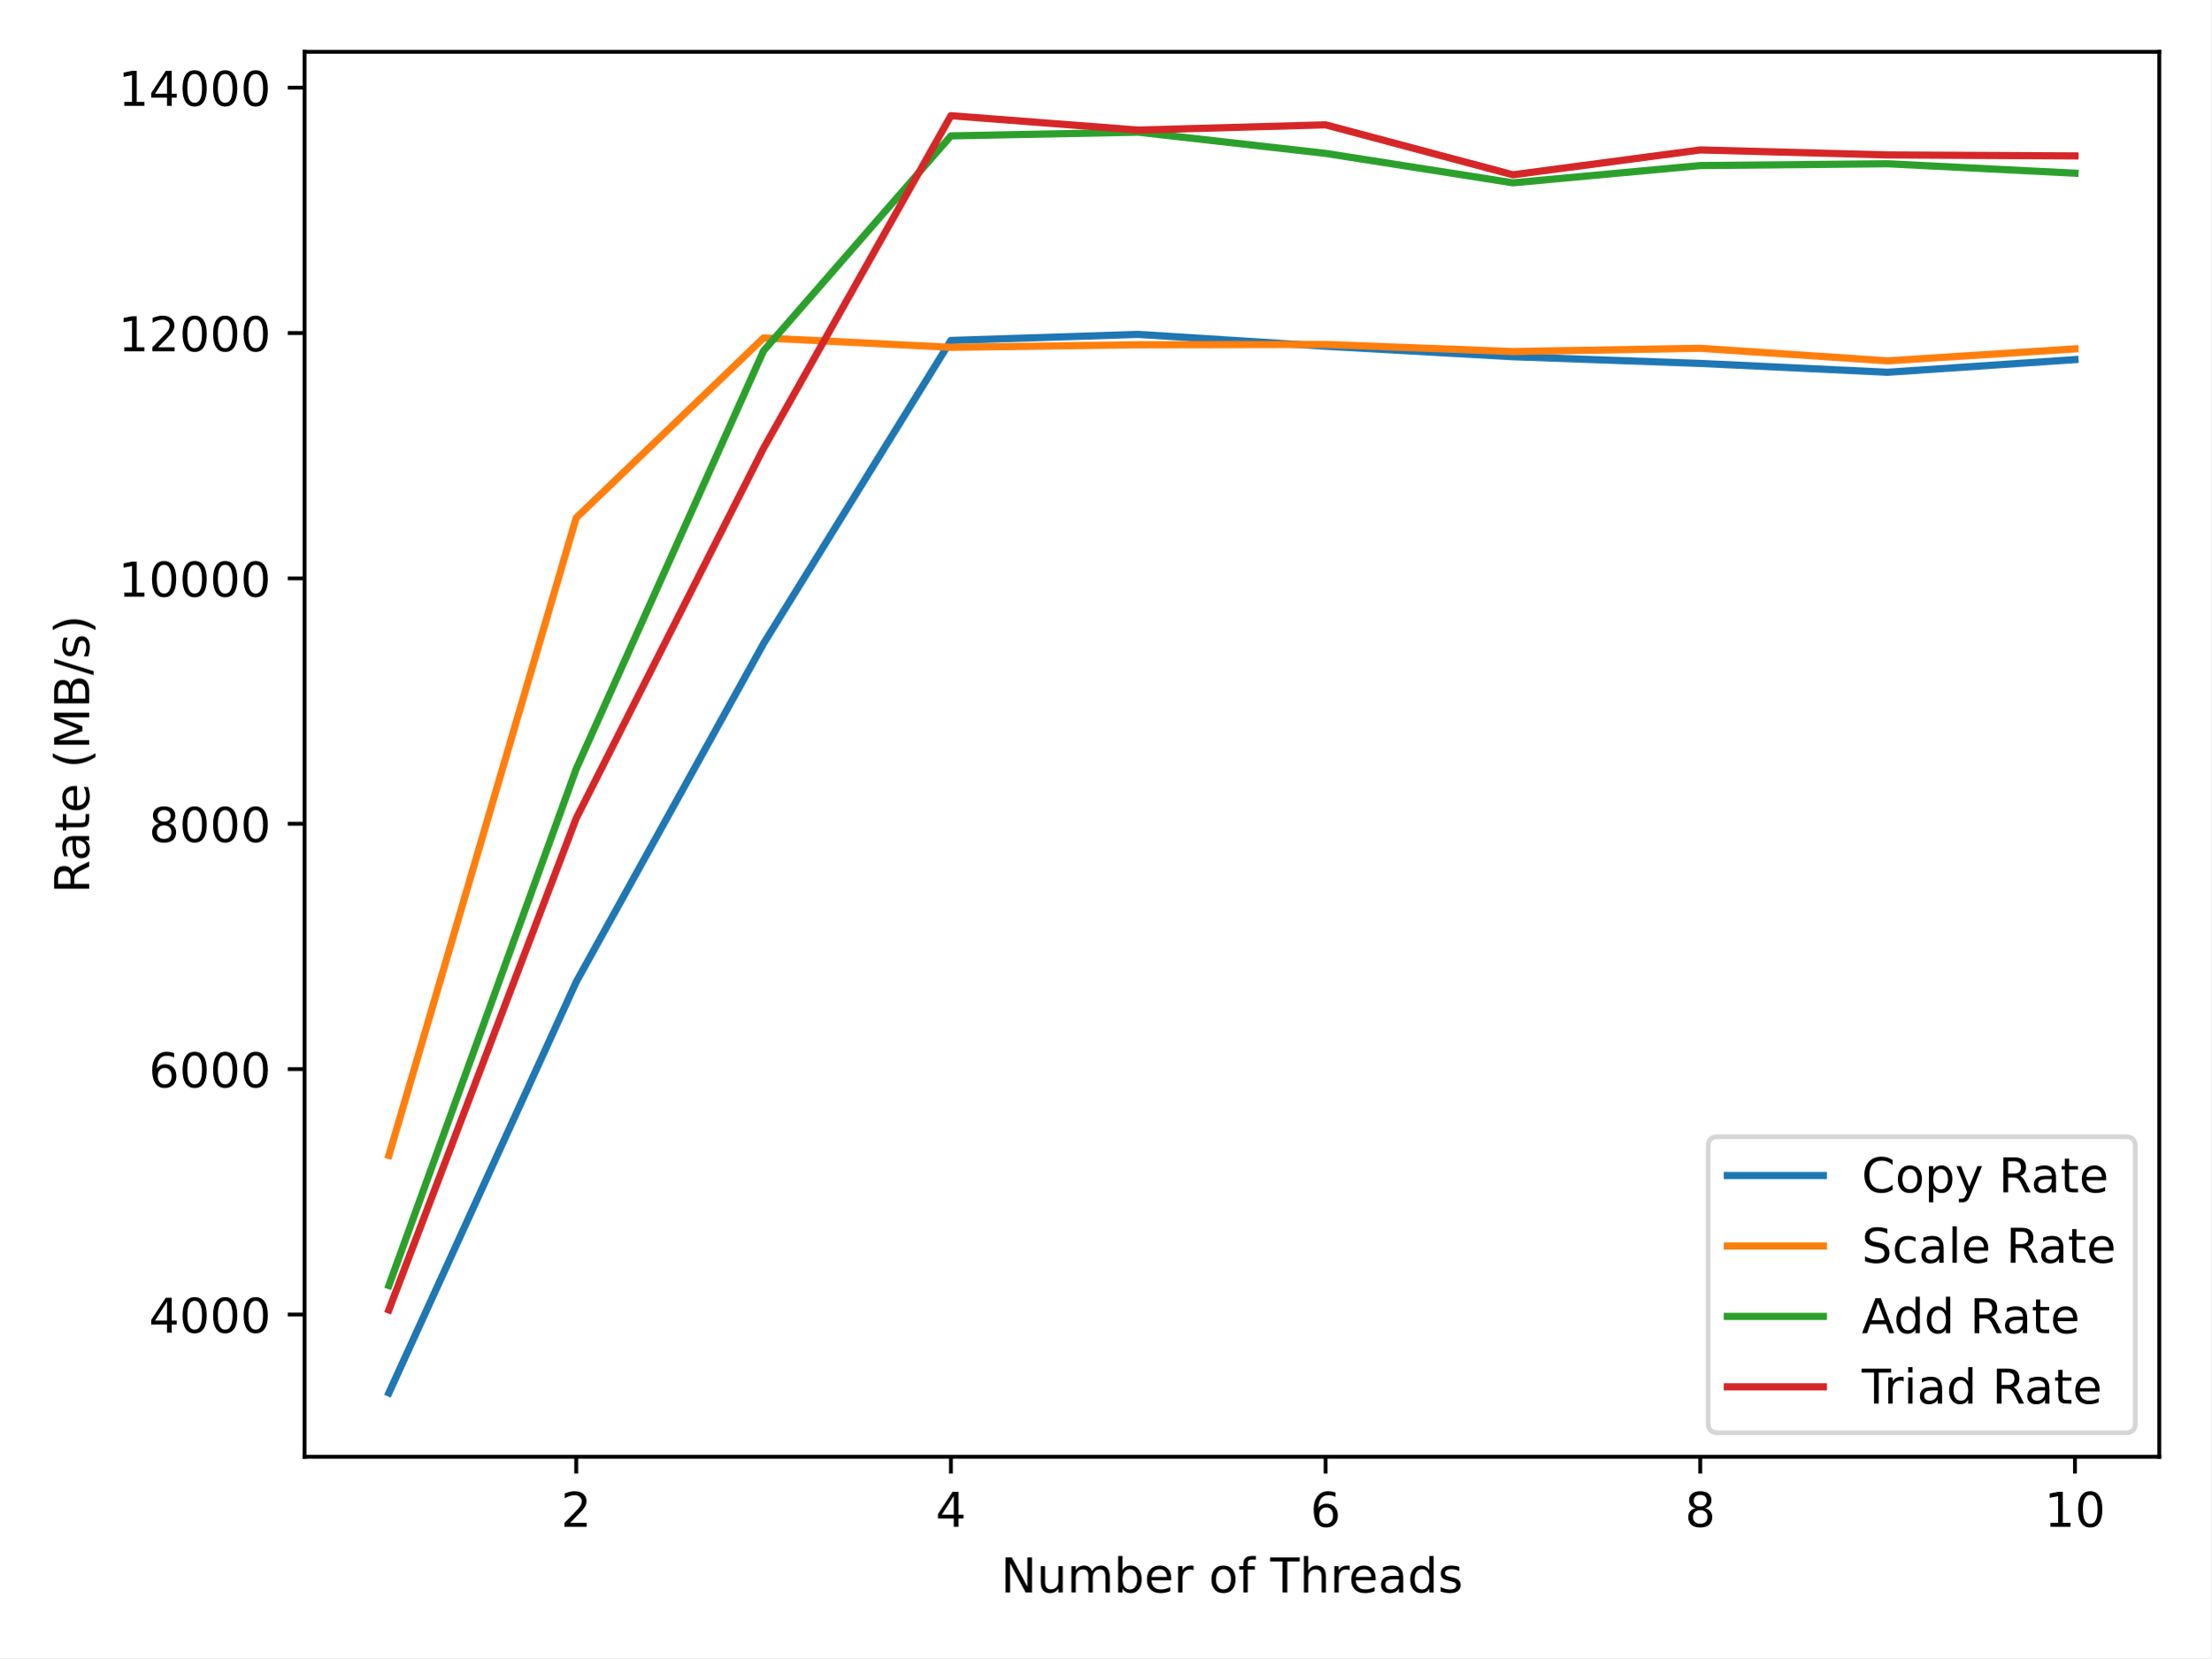
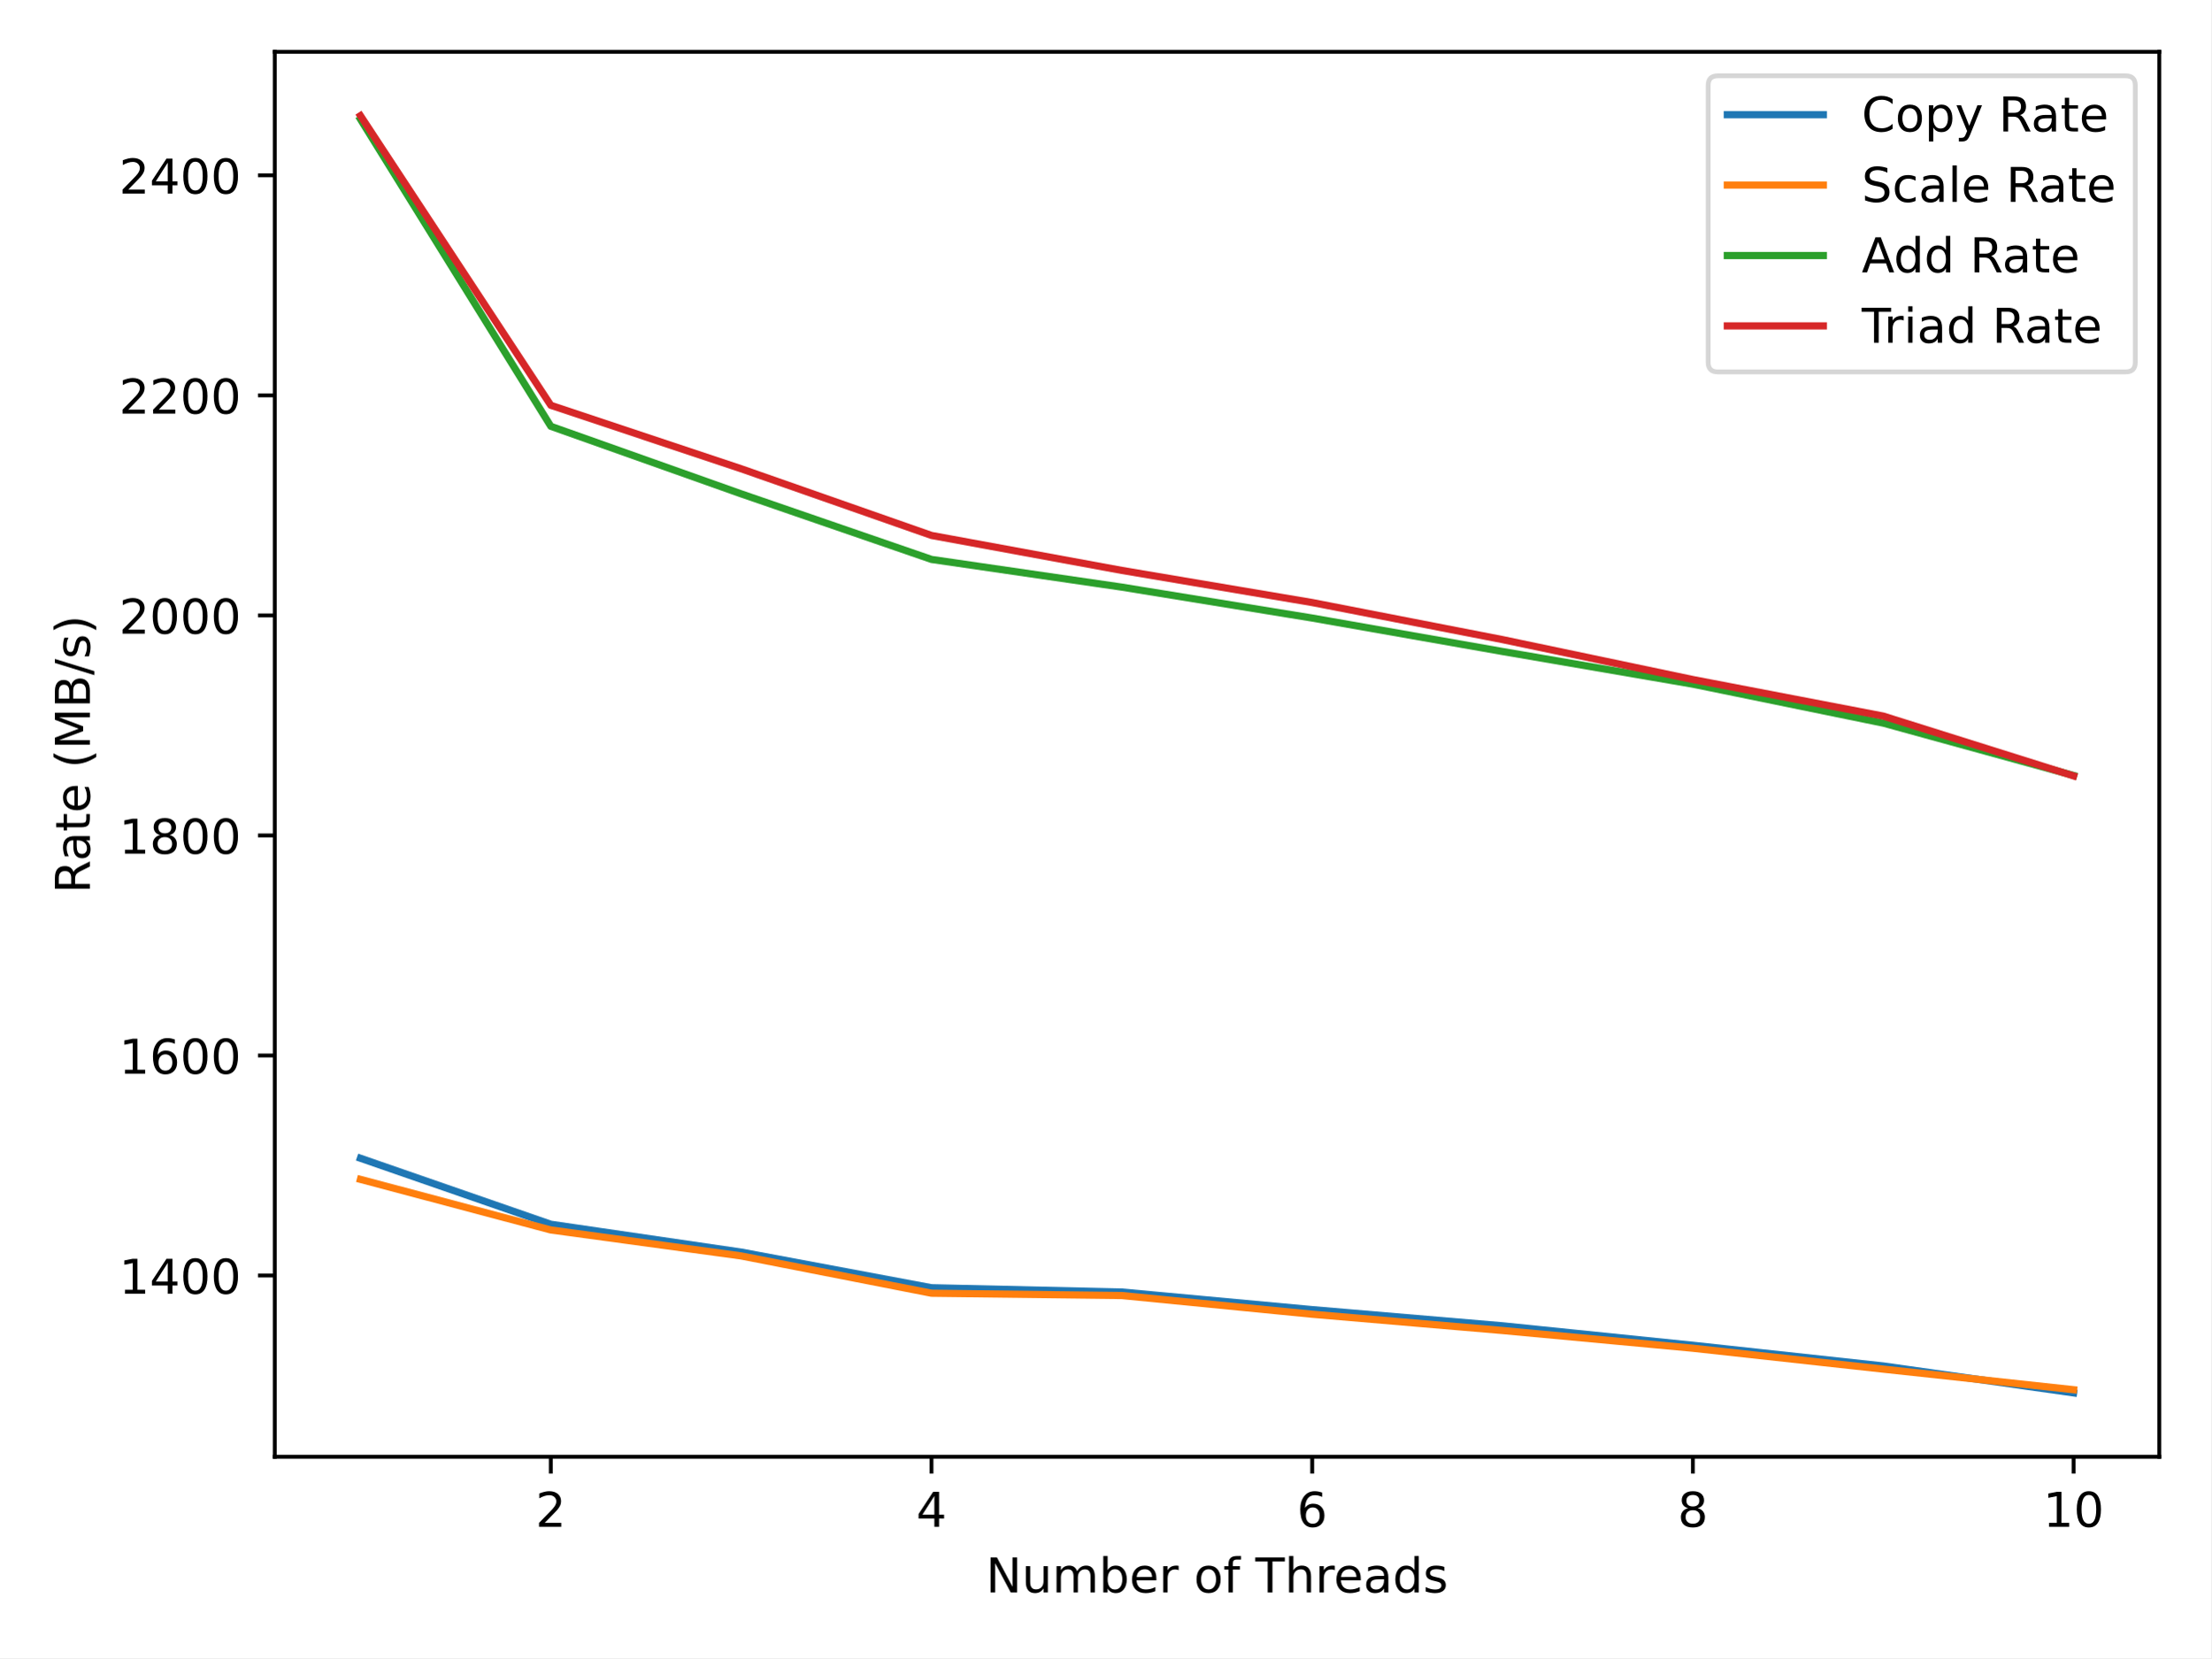
<svg xmlns="http://www.w3.org/2000/svg" xmlns:xlink="http://www.w3.org/1999/xlink" height="345.6pt" version="1.1" viewBox="0 0 460.8 345.6" width="460.8pt">
  <defs>
    <style type="text/css">*{stroke-linecap:butt;stroke-linejoin:round;}</style>
  </defs>
  <g id="figure_1">
    <g id="patch_1">
      <path d="M 0 345.6  L 460.8 345.6  L 460.8 0  L 0 0  z " style="fill:#ffffff;" />
    </g>
    <g id="axes_1">
      <g id="patch_2">
-         <path d="M 63.47 303.64  L 450 303.64  L 450 10.8  L 63.47 10.8  z " style="fill:#ffffff;" />
+         <path d="M 57.26 303.64  L 450 303.64  L 450 10.8  L 57.26 10.8  z " style="fill:#ffffff;" />
      </g>
      <g id="matplotlib.axis_1">
        <g id="xtick_1">
          <g id="line2d_1">
            <defs>
-               <path d="M 0 0  L 0 3.5  " id="m22cbedebb5" style="stroke:#000000;stroke-width:0.8;" />
-             </defs>
-             <g>
-               <use style="stroke:#000000;stroke-width:0.8;" x="120.083" xlink:href="#m22cbedebb5" y="303.64" />
+               <path d="M 0 0  L 0 3.5  " id="meecdb71967" style="stroke:#000000;stroke-width:0.8;" />
+             </defs>
+             <g>
+               <use style="stroke:#000000;stroke-width:0.8;" x="114.783" xlink:href="#meecdb71967" y="303.64" />
            </g>
          </g>
          <g id="text_1">
-             <g transform="translate(116.9017 318.2384)scale(0.1 -0.1)">
+             <g transform="translate(111.6013 318.2384)scale(0.1 -0.1)">
              <defs>
                <path d="M 19.188 8.297  L 53.609 8.297  L 53.609 0  L 7.328 0  L 7.328 8.297  Q 12.938 14.109 22.625 23.891  Q 32.328 33.688 34.812 36.531  Q 39.547 41.844 41.422 45.531  Q 43.312 49.219 43.312 52.781  Q 43.312 58.594 39.234 62.25  Q 35.156 65.922 28.609 65.922  Q 23.969 65.922 18.812 64.312  Q 13.672 62.703 7.812 59.422  L 7.812 69.391  Q 13.766 71.781 18.938 73  Q 24.125 74.219 28.422 74.219  Q 39.75 74.219 46.484 68.547  Q 53.219 62.891 53.219 53.422  Q 53.219 48.922 51.531 44.891  Q 49.859 40.875 45.406 35.406  Q 44.188 33.984 37.641 27.219  Q 31.109 20.453 19.188 8.297  z " id="DejaVuSans-50" />
              </defs>
              <use xlink:href="#DejaVuSans-50" />
            </g>
          </g>
        </g>
        <g id="xtick_2">
          <g id="line2d_2">
            <g>
-               <use style="stroke:#000000;stroke-width:0.8;" x="198.17" xlink:href="#m22cbedebb5" y="303.64" />
+               <use style="stroke:#000000;stroke-width:0.8;" x="194.124" xlink:href="#meecdb71967" y="303.64" />
            </g>
          </g>
          <g id="text_2">
-             <g transform="translate(194.9886 318.2384)scale(0.1 -0.1)">
+             <g transform="translate(190.9427 318.2384)scale(0.1 -0.1)">
              <defs>
                <path d="M 37.797 64.312  L 12.891 25.391  L 37.797 25.391  z M 35.203 72.906  L 47.609 72.906  L 47.609 25.391  L 58.016 25.391  L 58.016 17.188  L 47.609 17.188  L 47.609 0  L 37.797 0  L 37.797 17.188  L 4.891 17.188  L 4.891 26.703  z " id="DejaVuSans-52" />
              </defs>
              <use xlink:href="#DejaVuSans-52" />
            </g>
          </g>
        </g>
        <g id="xtick_3">
          <g id="line2d_3">
            <g>
-               <use style="stroke:#000000;stroke-width:0.8;" x="276.257" xlink:href="#m22cbedebb5" y="303.64" />
+               <use style="stroke:#000000;stroke-width:0.8;" x="273.465" xlink:href="#meecdb71967" y="303.64" />
            </g>
          </g>
          <g id="text_3">
-             <g transform="translate(273.0755 318.2384)scale(0.1 -0.1)">
+             <g transform="translate(270.2841 318.2384)scale(0.1 -0.1)">
              <defs>
                <path d="M 33.016 40.375  Q 26.375 40.375 22.484 35.828  Q 18.609 31.297 18.609 23.391  Q 18.609 15.531 22.484 10.953  Q 26.375 6.391 33.016 6.391  Q 39.656 6.391 43.531 10.953  Q 47.406 15.531 47.406 23.391  Q 47.406 31.297 43.531 35.828  Q 39.656 40.375 33.016 40.375  z M 52.594 71.297  L 52.594 62.312  Q 48.875 64.062 45.094 64.984  Q 41.312 65.922 37.594 65.922  Q 27.828 65.922 22.672 59.328  Q 17.531 52.734 16.797 39.406  Q 19.672 43.656 24.016 45.922  Q 28.375 48.188 33.594 48.188  Q 44.578 48.188 50.953 41.516  Q 57.328 34.859 57.328 23.391  Q 57.328 12.156 50.688 5.359  Q 44.047 -1.422 33.016 -1.422  Q 20.359 -1.422 13.672 8.266  Q 6.984 17.969 6.984 36.375  Q 6.984 53.656 15.188 63.938  Q 23.391 74.219 37.203 74.219  Q 40.922 74.219 44.703 73.484  Q 48.484 72.75 52.594 71.297  z " id="DejaVuSans-54" />
              </defs>
              <use xlink:href="#DejaVuSans-54" />
            </g>
          </g>
        </g>
        <g id="xtick_4">
          <g id="line2d_4">
            <g>
-               <use style="stroke:#000000;stroke-width:0.8;" x="354.344" xlink:href="#m22cbedebb5" y="303.64" />
+               <use style="stroke:#000000;stroke-width:0.8;" x="352.807" xlink:href="#meecdb71967" y="303.64" />
            </g>
          </g>
          <g id="text_4">
-             <g transform="translate(351.1623 318.2384)scale(0.1 -0.1)">
+             <g transform="translate(349.6255 318.2384)scale(0.1 -0.1)">
              <defs>
                <path d="M 31.781 34.625  Q 24.75 34.625 20.719 30.859  Q 16.703 27.094 16.703 20.516  Q 16.703 13.922 20.719 10.156  Q 24.75 6.391 31.781 6.391  Q 38.812 6.391 42.859 10.172  Q 46.922 13.969 46.922 20.516  Q 46.922 27.094 42.891 30.859  Q 38.875 34.625 31.781 34.625  z M 21.922 38.812  Q 15.578 40.375 12.031 44.719  Q 8.5 49.078 8.5 55.328  Q 8.5 64.062 14.719 69.141  Q 20.953 74.219 31.781 74.219  Q 42.672 74.219 48.875 69.141  Q 55.078 64.062 55.078 55.328  Q 55.078 49.078 51.531 44.719  Q 48 40.375 41.703 38.812  Q 48.828 37.156 52.797 32.312  Q 56.781 27.484 56.781 20.516  Q 56.781 9.906 50.312 4.234  Q 43.844 -1.422 31.781 -1.422  Q 19.734 -1.422 13.25 4.234  Q 6.781 9.906 6.781 20.516  Q 6.781 27.484 10.781 32.312  Q 14.797 37.156 21.922 38.812  z M 18.312 54.391  Q 18.312 48.734 21.844 45.562  Q 25.391 42.391 31.781 42.391  Q 38.141 42.391 41.719 45.562  Q 45.312 48.734 45.312 54.391  Q 45.312 60.062 41.719 63.234  Q 38.141 66.406 31.781 66.406  Q 25.391 66.406 21.844 63.234  Q 18.312 60.062 18.312 54.391  z " id="DejaVuSans-56" />
              </defs>
              <use xlink:href="#DejaVuSans-56" />
            </g>
          </g>
        </g>
        <g id="xtick_5">
          <g id="line2d_5">
            <g>
-               <use style="stroke:#000000;stroke-width:0.8;" x="432.43" xlink:href="#m22cbedebb5" y="303.64" />
+               <use style="stroke:#000000;stroke-width:0.8;" x="432.148" xlink:href="#meecdb71967" y="303.64" />
            </g>
          </g>
          <g id="text_5">
-             <g transform="translate(426.068 318.2384)scale(0.1 -0.1)">
+             <g transform="translate(425.7857 318.2384)scale(0.1 -0.1)">
              <defs>
                <path d="M 12.406 8.297  L 28.516 8.297  L 28.516 63.922  L 10.984 60.406  L 10.984 69.391  L 28.422 72.906  L 38.281 72.906  L 38.281 8.297  L 54.391 8.297  L 54.391 0  L 12.406 0  z " id="DejaVuSans-49" />
                <path d="M 31.781 66.406  Q 24.172 66.406 20.328 58.906  Q 16.5 51.422 16.5 36.375  Q 16.5 21.391 20.328 13.891  Q 24.172 6.391 31.781 6.391  Q 39.453 6.391 43.281 13.891  Q 47.125 21.391 47.125 36.375  Q 47.125 51.422 43.281 58.906  Q 39.453 66.406 31.781 66.406  z M 31.781 74.219  Q 44.047 74.219 50.516 64.516  Q 56.984 54.828 56.984 36.375  Q 56.984 17.969 50.516 8.266  Q 44.047 -1.422 31.781 -1.422  Q 19.531 -1.422 13.062 8.266  Q 6.594 17.969 6.594 36.375  Q 6.594 54.828 13.062 64.516  Q 19.531 74.219 31.781 74.219  z " id="DejaVuSans-48" />
              </defs>
              <use xlink:href="#DejaVuSans-49" />
              <use x="63.623" xlink:href="#DejaVuSans-48" />
            </g>
          </g>
        </g>
        <g id="text_6">
-           <g transform="translate(208.5662 331.9166)scale(0.1 -0.1)">
+           <g transform="translate(205.4613 331.9166)scale(0.1 -0.1)">
            <defs>
              <path d="M 9.812 72.906  L 23.094 72.906  L 55.422 11.922  L 55.422 72.906  L 64.984 72.906  L 64.984 0  L 51.703 0  L 19.391 60.984  L 19.391 0  L 9.812 0  z " id="DejaVuSans-78" />
              <path d="M 8.5 21.578  L 8.5 54.688  L 17.484 54.688  L 17.484 21.922  Q 17.484 14.156 20.5 10.266  Q 23.531 6.391 29.594 6.391  Q 36.859 6.391 41.078 11.031  Q 45.312 15.672 45.312 23.688  L 45.312 54.688  L 54.297 54.688  L 54.297 0  L 45.312 0  L 45.312 8.406  Q 42.047 3.422 37.719 1  Q 33.406 -1.422 27.688 -1.422  Q 18.266 -1.422 13.375 4.438  Q 8.5 10.297 8.5 21.578  z M 31.109 56  z " id="DejaVuSans-117" />
              <path d="M 52 44.188  Q 55.375 50.25 60.062 53.125  Q 64.75 56 71.094 56  Q 79.641 56 84.281 50.016  Q 88.922 44.047 88.922 33.016  L 88.922 0  L 79.891 0  L 79.891 32.719  Q 79.891 40.578 77.094 44.375  Q 74.312 48.188 68.609 48.188  Q 61.625 48.188 57.562 43.547  Q 53.516 38.922 53.516 30.906  L 53.516 0  L 44.484 0  L 44.484 32.719  Q 44.484 40.625 41.703 44.406  Q 38.922 48.188 33.109 48.188  Q 26.219 48.188 22.156 43.531  Q 18.109 38.875 18.109 30.906  L 18.109 0  L 9.078 0  L 9.078 54.688  L 18.109 54.688  L 18.109 46.188  Q 21.188 51.219 25.484 53.609  Q 29.781 56 35.688 56  Q 41.656 56 45.828 52.969  Q 50 49.953 52 44.188  z " id="DejaVuSans-109" />
              <path d="M 48.688 27.297  Q 48.688 37.203 44.609 42.844  Q 40.531 48.484 33.406 48.484  Q 26.266 48.484 22.188 42.844  Q 18.109 37.203 18.109 27.297  Q 18.109 17.391 22.188 11.75  Q 26.266 6.109 33.406 6.109  Q 40.531 6.109 44.609 11.75  Q 48.688 17.391 48.688 27.297  z M 18.109 46.391  Q 20.953 51.266 25.266 53.625  Q 29.594 56 35.594 56  Q 45.562 56 51.781 48.094  Q 58.016 40.188 58.016 27.297  Q 58.016 14.406 51.781 6.484  Q 45.562 -1.422 35.594 -1.422  Q 29.594 -1.422 25.266 0.953  Q 20.953 3.328 18.109 8.203  L 18.109 0  L 9.078 0  L 9.078 75.984  L 18.109 75.984  z " id="DejaVuSans-98" />
              <path d="M 56.203 29.594  L 56.203 25.203  L 14.891 25.203  Q 15.484 15.922 20.484 11.062  Q 25.484 6.203 34.422 6.203  Q 39.594 6.203 44.453 7.469  Q 49.312 8.734 54.109 11.281  L 54.109 2.781  Q 49.266 0.734 44.188 -0.344  Q 39.109 -1.422 33.891 -1.422  Q 20.797 -1.422 13.156 6.188  Q 5.516 13.812 5.516 26.812  Q 5.516 40.234 12.766 48.109  Q 20.016 56 32.328 56  Q 43.359 56 49.781 48.891  Q 56.203 41.797 56.203 29.594  z M 47.219 32.234  Q 47.125 39.594 43.094 43.984  Q 39.062 48.391 32.422 48.391  Q 24.906 48.391 20.391 44.141  Q 15.875 39.891 15.188 32.172  z " id="DejaVuSans-101" />
              <path d="M 41.109 46.297  Q 39.594 47.172 37.812 47.578  Q 36.031 48 33.891 48  Q 26.266 48 22.188 43.047  Q 18.109 38.094 18.109 28.812  L 18.109 0  L 9.078 0  L 9.078 54.688  L 18.109 54.688  L 18.109 46.188  Q 20.953 51.172 25.484 53.578  Q 30.031 56 36.531 56  Q 37.453 56 38.578 55.875  Q 39.703 55.766 41.062 55.516  z " id="DejaVuSans-114" />
              <path id="DejaVuSans-32" />
              <path d="M 30.609 48.391  Q 23.391 48.391 19.188 42.75  Q 14.984 37.109 14.984 27.297  Q 14.984 17.484 19.156 11.844  Q 23.344 6.203 30.609 6.203  Q 37.797 6.203 41.984 11.859  Q 46.188 17.531 46.188 27.297  Q 46.188 37.016 41.984 42.703  Q 37.797 48.391 30.609 48.391  z M 30.609 56  Q 42.328 56 49.016 48.375  Q 55.719 40.766 55.719 27.297  Q 55.719 13.875 49.016 6.219  Q 42.328 -1.422 30.609 -1.422  Q 18.844 -1.422 12.172 6.219  Q 5.516 13.875 5.516 27.297  Q 5.516 40.766 12.172 48.375  Q 18.844 56 30.609 56  z " id="DejaVuSans-111" />
              <path d="M 37.109 75.984  L 37.109 68.5  L 28.516 68.5  Q 23.688 68.5 21.797 66.547  Q 19.922 64.594 19.922 59.516  L 19.922 54.688  L 34.719 54.688  L 34.719 47.703  L 19.922 47.703  L 19.922 0  L 10.891 0  L 10.891 47.703  L 2.297 47.703  L 2.297 54.688  L 10.891 54.688  L 10.891 58.5  Q 10.891 67.625 15.141 71.797  Q 19.391 75.984 28.609 75.984  z " id="DejaVuSans-102" />
              <path d="M -0.297 72.906  L 61.375 72.906  L 61.375 64.594  L 35.5 64.594  L 35.5 0  L 25.594 0  L 25.594 64.594  L -0.297 64.594  z " id="DejaVuSans-84" />
              <path d="M 54.891 33.016  L 54.891 0  L 45.906 0  L 45.906 32.719  Q 45.906 40.484 42.875 44.328  Q 39.844 48.188 33.797 48.188  Q 26.516 48.188 22.312 43.547  Q 18.109 38.922 18.109 30.906  L 18.109 0  L 9.078 0  L 9.078 75.984  L 18.109 75.984  L 18.109 46.188  Q 21.344 51.125 25.703 53.562  Q 30.078 56 35.797 56  Q 45.219 56 50.047 50.172  Q 54.891 44.344 54.891 33.016  z " id="DejaVuSans-104" />
              <path d="M 34.281 27.484  Q 23.391 27.484 19.188 25  Q 14.984 22.516 14.984 16.5  Q 14.984 11.719 18.141 8.906  Q 21.297 6.109 26.703 6.109  Q 34.188 6.109 38.703 11.406  Q 43.219 16.703 43.219 25.484  L 43.219 27.484  z M 52.203 31.203  L 52.203 0  L 43.219 0  L 43.219 8.297  Q 40.141 3.328 35.547 0.953  Q 30.953 -1.422 24.312 -1.422  Q 15.922 -1.422 10.953 3.297  Q 6 8.016 6 15.922  Q 6 25.141 12.172 29.828  Q 18.359 34.516 30.609 34.516  L 43.219 34.516  L 43.219 35.406  Q 43.219 41.609 39.141 45  Q 35.062 48.391 27.688 48.391  Q 23 48.391 18.547 47.266  Q 14.109 46.141 10.016 43.891  L 10.016 52.203  Q 14.938 54.109 19.578 55.047  Q 24.219 56 28.609 56  Q 40.484 56 46.344 49.844  Q 52.203 43.703 52.203 31.203  z " id="DejaVuSans-97" />
              <path d="M 45.406 46.391  L 45.406 75.984  L 54.391 75.984  L 54.391 0  L 45.406 0  L 45.406 8.203  Q 42.578 3.328 38.25 0.953  Q 33.938 -1.422 27.875 -1.422  Q 17.969 -1.422 11.734 6.484  Q 5.516 14.406 5.516 27.297  Q 5.516 40.188 11.734 48.094  Q 17.969 56 27.875 56  Q 33.938 56 38.25 53.625  Q 42.578 51.266 45.406 46.391  z M 14.797 27.297  Q 14.797 17.391 18.875 11.75  Q 22.953 6.109 30.078 6.109  Q 37.203 6.109 41.297 11.75  Q 45.406 17.391 45.406 27.297  Q 45.406 37.203 41.297 42.844  Q 37.203 48.484 30.078 48.484  Q 22.953 48.484 18.875 42.844  Q 14.797 37.203 14.797 27.297  z " id="DejaVuSans-100" />
              <path d="M 44.281 53.078  L 44.281 44.578  Q 40.484 46.531 36.375 47.5  Q 32.281 48.484 27.875 48.484  Q 21.188 48.484 17.844 46.438  Q 14.5 44.391 14.5 40.281  Q 14.5 37.156 16.891 35.375  Q 19.281 33.594 26.516 31.984  L 29.594 31.297  Q 39.156 29.25 43.188 25.516  Q 47.219 21.781 47.219 15.094  Q 47.219 7.469 41.188 3.016  Q 35.156 -1.422 24.609 -1.422  Q 20.219 -1.422 15.453 -0.562  Q 10.688 0.297 5.422 2  L 5.422 11.281  Q 10.406 8.688 15.234 7.391  Q 20.062 6.109 24.812 6.109  Q 31.156 6.109 34.562 8.281  Q 37.984 10.453 37.984 14.406  Q 37.984 18.062 35.516 20.016  Q 33.062 21.969 24.703 23.781  L 21.578 24.516  Q 13.234 26.266 9.516 29.906  Q 5.812 33.547 5.812 39.891  Q 5.812 47.609 11.281 51.797  Q 16.75 56 26.812 56  Q 31.781 56 36.172 55.266  Q 40.578 54.547 44.281 53.078  z " id="DejaVuSans-115" />
            </defs>
            <use xlink:href="#DejaVuSans-78" />
            <use x="74.805" xlink:href="#DejaVuSans-117" />
            <use x="138.184" xlink:href="#DejaVuSans-109" />
            <use x="235.596" xlink:href="#DejaVuSans-98" />
            <use x="299.072" xlink:href="#DejaVuSans-101" />
            <use x="360.596" xlink:href="#DejaVuSans-114" />
            <use x="401.709" xlink:href="#DejaVuSans-32" />
            <use x="433.496" xlink:href="#DejaVuSans-111" />
            <use x="494.678" xlink:href="#DejaVuSans-102" />
            <use x="529.883" xlink:href="#DejaVuSans-32" />
            <use x="561.67" xlink:href="#DejaVuSans-84" />
            <use x="622.754" xlink:href="#DejaVuSans-104" />
            <use x="686.133" xlink:href="#DejaVuSans-114" />
            <use x="724.996" xlink:href="#DejaVuSans-101" />
            <use x="786.52" xlink:href="#DejaVuSans-97" />
            <use x="847.799" xlink:href="#DejaVuSans-100" />
            <use x="911.275" xlink:href="#DejaVuSans-115" />
          </g>
        </g>
      </g>
      <g id="matplotlib.axis_2">
        <g id="ytick_1">
          <g id="line2d_6">
            <defs>
-               <path d="M 0 0  L -3.5 0  " id="m3e792605c1" style="stroke:#000000;stroke-width:0.8;" />
-             </defs>
-             <g>
-               <use style="stroke:#000000;stroke-width:0.8;" x="63.47" xlink:href="#m3e792605c1" y="273.988" />
+               <path d="M 0 0  L -3.5 0  " id="m4503f06768" style="stroke:#000000;stroke-width:0.8;" />
+             </defs>
+             <g>
+               <use style="stroke:#000000;stroke-width:0.8;" x="57.26" xlink:href="#m4503f06768" y="265.861" />
            </g>
          </g>
          <g id="text_7">
-             <g transform="translate(31.02 277.7874)scale(0.1 -0.1)">
-               <use xlink:href="#DejaVuSans-52" />
-               <use x="63.623" xlink:href="#DejaVuSans-48" />
+             <g transform="translate(24.81 269.6598)scale(0.1 -0.1)">
+               <use xlink:href="#DejaVuSans-49" />
+               <use x="63.623" xlink:href="#DejaVuSans-52" />
              <use x="127.246" xlink:href="#DejaVuSans-48" />
              <use x="190.869" xlink:href="#DejaVuSans-48" />
            </g>
          </g>
        </g>
        <g id="ytick_2">
          <g id="line2d_7">
            <g>
-               <use style="stroke:#000000;stroke-width:0.8;" x="63.47" xlink:href="#m3e792605c1" y="222.843" />
+               <use style="stroke:#000000;stroke-width:0.8;" x="57.26" xlink:href="#m4503f06768" y="219.996" />
            </g>
          </g>
          <g id="text_8">
-             <g transform="translate(31.02 226.6423)scale(0.1 -0.1)">
-               <use xlink:href="#DejaVuSans-54" />
-               <use x="63.623" xlink:href="#DejaVuSans-48" />
+             <g transform="translate(24.81 223.7957)scale(0.1 -0.1)">
+               <use xlink:href="#DejaVuSans-49" />
+               <use x="63.623" xlink:href="#DejaVuSans-54" />
              <use x="127.246" xlink:href="#DejaVuSans-48" />
              <use x="190.869" xlink:href="#DejaVuSans-48" />
            </g>
          </g>
        </g>
        <g id="ytick_3">
          <g id="line2d_8">
            <g>
-               <use style="stroke:#000000;stroke-width:0.8;" x="63.47" xlink:href="#m3e792605c1" y="171.698" />
+               <use style="stroke:#000000;stroke-width:0.8;" x="57.26" xlink:href="#m4503f06768" y="174.132" />
            </g>
          </g>
          <g id="text_9">
-             <g transform="translate(31.02 175.4971)scale(0.1 -0.1)">
-               <use xlink:href="#DejaVuSans-56" />
-               <use x="63.623" xlink:href="#DejaVuSans-48" />
+             <g transform="translate(24.81 177.9316)scale(0.1 -0.1)">
+               <use xlink:href="#DejaVuSans-49" />
+               <use x="63.623" xlink:href="#DejaVuSans-56" />
              <use x="127.246" xlink:href="#DejaVuSans-48" />
              <use x="190.869" xlink:href="#DejaVuSans-48" />
            </g>
          </g>
        </g>
        <g id="ytick_4">
          <g id="line2d_9">
            <g>
-               <use style="stroke:#000000;stroke-width:0.8;" x="63.47" xlink:href="#m3e792605c1" y="120.553" />
+               <use style="stroke:#000000;stroke-width:0.8;" x="57.26" xlink:href="#m4503f06768" y="128.268" />
            </g>
          </g>
          <g id="text_10">
-             <g transform="translate(24.6575 124.352)scale(0.1 -0.1)">
-               <use xlink:href="#DejaVuSans-49" />
+             <g transform="translate(24.81 132.0675)scale(0.1 -0.1)">
+               <use xlink:href="#DejaVuSans-50" />
              <use x="63.623" xlink:href="#DejaVuSans-48" />
              <use x="127.246" xlink:href="#DejaVuSans-48" />
              <use x="190.869" xlink:href="#DejaVuSans-48" />
-               <use x="254.492" xlink:href="#DejaVuSans-48" />
            </g>
          </g>
        </g>
        <g id="ytick_5">
          <g id="line2d_10">
            <g>
-               <use style="stroke:#000000;stroke-width:0.8;" x="63.47" xlink:href="#m3e792605c1" y="69.408" />
+               <use style="stroke:#000000;stroke-width:0.8;" x="57.26" xlink:href="#m4503f06768" y="82.404" />
            </g>
          </g>
          <g id="text_11">
-             <g transform="translate(24.6575 73.20683)scale(0.1 -0.1)">
-               <use xlink:href="#DejaVuSans-49" />
+             <g transform="translate(24.81 86.2034)scale(0.1 -0.1)">
+               <use xlink:href="#DejaVuSans-50" />
              <use x="63.623" xlink:href="#DejaVuSans-50" />
              <use x="127.246" xlink:href="#DejaVuSans-48" />
              <use x="190.869" xlink:href="#DejaVuSans-48" />
-               <use x="254.492" xlink:href="#DejaVuSans-48" />
            </g>
          </g>
        </g>
        <g id="ytick_6">
          <g id="line2d_11">
            <g>
-               <use style="stroke:#000000;stroke-width:0.8;" x="63.47" xlink:href="#m3e792605c1" y="18.262" />
+               <use style="stroke:#000000;stroke-width:0.8;" x="57.26" xlink:href="#m4503f06768" y="36.54" />
            </g>
          </g>
          <g id="text_12">
-             <g transform="translate(24.6575 22.06168)scale(0.1 -0.1)">
-               <use xlink:href="#DejaVuSans-49" />
+             <g transform="translate(24.81 40.3393)scale(0.1 -0.1)">
+               <use xlink:href="#DejaVuSans-50" />
              <use x="63.623" xlink:href="#DejaVuSans-52" />
              <use x="127.246" xlink:href="#DejaVuSans-48" />
              <use x="190.869" xlink:href="#DejaVuSans-48" />
-               <use x="254.492" xlink:href="#DejaVuSans-48" />
            </g>
          </g>
        </g>
        <g id="text_13">
-           <g transform="translate(18.57781 186.2067)rotate(-90)scale(0.1 -0.1)">
+           <g transform="translate(18.73031 186.2067)rotate(-90)scale(0.1 -0.1)">
            <defs>
              <path d="M 44.391 34.188  Q 47.562 33.109 50.562 29.594  Q 53.562 26.078 56.594 19.922  L 66.609 0  L 56 0  L 46.688 18.703  Q 43.062 26.031 39.672 28.422  Q 36.281 30.812 30.422 30.812  L 19.672 30.812  L 19.672 0  L 9.812 0  L 9.812 72.906  L 32.078 72.906  Q 44.578 72.906 50.734 67.672  Q 56.891 62.453 56.891 51.906  Q 56.891 45.016 53.688 40.469  Q 50.484 35.938 44.391 34.188  z M 19.672 64.797  L 19.672 38.922  L 32.078 38.922  Q 39.203 38.922 42.844 42.219  Q 46.484 45.516 46.484 51.906  Q 46.484 58.297 42.844 61.547  Q 39.203 64.797 32.078 64.797  z " id="DejaVuSans-82" />
              <path d="M 18.312 70.219  L 18.312 54.688  L 36.812 54.688  L 36.812 47.703  L 18.312 47.703  L 18.312 18.016  Q 18.312 11.328 20.141 9.422  Q 21.969 7.516 27.594 7.516  L 36.812 7.516  L 36.812 0  L 27.594 0  Q 17.188 0 13.234 3.875  Q 9.281 7.766 9.281 18.016  L 9.281 47.703  L 2.688 47.703  L 2.688 54.688  L 9.281 54.688  L 9.281 70.219  z " id="DejaVuSans-116" />
              <path d="M 31 75.875  Q 24.469 64.656 21.281 53.656  Q 18.109 42.672 18.109 31.391  Q 18.109 20.125 21.312 9.062  Q 24.516 -2 31 -13.188  L 23.188 -13.188  Q 15.875 -1.703 12.234 9.375  Q 8.594 20.453 8.594 31.391  Q 8.594 42.281 12.203 53.312  Q 15.828 64.359 23.188 75.875  z " id="DejaVuSans-40" />
              <path d="M 9.812 72.906  L 24.516 72.906  L 43.109 23.297  L 61.812 72.906  L 76.516 72.906  L 76.516 0  L 66.891 0  L 66.891 64.016  L 48.094 14.016  L 38.188 14.016  L 19.391 64.016  L 19.391 0  L 9.812 0  z " id="DejaVuSans-77" />
              <path d="M 19.672 34.812  L 19.672 8.109  L 35.5 8.109  Q 43.453 8.109 47.281 11.406  Q 51.125 14.703 51.125 21.484  Q 51.125 28.328 47.281 31.562  Q 43.453 34.812 35.5 34.812  z M 19.672 64.797  L 19.672 42.828  L 34.281 42.828  Q 41.5 42.828 45.031 45.531  Q 48.578 48.25 48.578 53.812  Q 48.578 59.328 45.031 62.062  Q 41.5 64.797 34.281 64.797  z M 9.812 72.906  L 35.016 72.906  Q 46.297 72.906 52.391 68.219  Q 58.5 63.531 58.5 54.891  Q 58.5 48.188 55.375 44.234  Q 52.25 40.281 46.188 39.312  Q 53.469 37.75 57.5 32.781  Q 61.531 27.828 61.531 20.406  Q 61.531 10.641 54.891 5.312  Q 48.25 0 35.984 0  L 9.812 0  z " id="DejaVuSans-66" />
              <path d="M 25.391 72.906  L 33.688 72.906  L 8.297 -9.281  L 0 -9.281  z " id="DejaVuSans-47" />
              <path d="M 8.016 75.875  L 15.828 75.875  Q 23.141 64.359 26.781 53.312  Q 30.422 42.281 30.422 31.391  Q 30.422 20.453 26.781 9.375  Q 23.141 -1.703 15.828 -13.188  L 8.016 -13.188  Q 14.5 -2 17.703 9.062  Q 20.906 20.125 20.906 31.391  Q 20.906 42.672 17.703 53.656  Q 14.5 64.656 8.016 75.875  z " id="DejaVuSans-41" />
            </defs>
            <use xlink:href="#DejaVuSans-82" />
            <use x="67.232" xlink:href="#DejaVuSans-97" />
            <use x="128.512" xlink:href="#DejaVuSans-116" />
            <use x="167.721" xlink:href="#DejaVuSans-101" />
            <use x="229.244" xlink:href="#DejaVuSans-32" />
            <use x="261.031" xlink:href="#DejaVuSans-40" />
            <use x="300.045" xlink:href="#DejaVuSans-77" />
            <use x="386.324" xlink:href="#DejaVuSans-66" />
            <use x="454.928" xlink:href="#DejaVuSans-47" />
            <use x="488.619" xlink:href="#DejaVuSans-115" />
            <use x="540.719" xlink:href="#DejaVuSans-41" />
          </g>
        </g>
      </g>
      <g id="line2d_12">
-         <path clip-path="url(#p4d6c3b8c7b)" d="M 81.04 290.329  L 120.083 204.658  L 159.126 134.132  L 198.17 70.952  L 237.213 69.691  L 276.257 72.159  L 315.3 74.346  L 354.344 75.744  L 393.387 77.588  L 432.43 74.947  " style="fill:none;stroke:#1f77b4;stroke-linecap:square;stroke-width:1.5;" />
+         <path clip-path="url(#p0ccc4d3265)" d="M 75.112 241.415  L 114.783 255.174  L 154.453 260.976  L 194.124 268.406  L 233.795 269.3  L 273.465 272.97  L 313.136 276.341  L 352.807 280.4  L 392.477 284.711  L 432.148 290.329  " style="fill:none;stroke:#1f77b4;stroke-linecap:square;stroke-width:1.5;" />
      </g>
      <g id="line2d_13">
-         <path clip-path="url(#p4d6c3b8c7b)" d="M 81.04 240.833  L 120.083 107.93  L 159.126 70.431  L 198.17 72.387  L 237.213 71.857  L 276.257 71.786  L 315.3 73.264  L 354.344 72.591  L 393.387 75.21  L 432.43 72.714  " style="fill:none;stroke:#ff7f0e;stroke-linecap:square;stroke-width:1.5;" />
+         <path clip-path="url(#p0ccc4d3265)" d="M 75.112 245.818  L 114.783 256.367  L 154.453 261.779  L 194.124 269.553  L 233.795 270.034  L 273.465 273.933  L 313.136 277.327  L 352.807 281.019  L 392.477 285.376  L 432.148 289.664  " style="fill:none;stroke:#ff7f0e;stroke-linecap:square;stroke-width:1.5;" />
      </g>
      <g id="line2d_14">
-         <path clip-path="url(#p4d6c3b8c7b)" d="M 81.04 267.945  L 120.083 160.249  L 159.126 73.113  L 198.17 28.32  L 237.213 27.548  L 276.257 31.969  L 315.3 38.102  L 354.344 34.501  L 393.387 34.13  L 432.43 36.094  " style="fill:none;stroke:#2ca02c;stroke-linecap:square;stroke-width:1.5;" />
+         <path clip-path="url(#p0ccc4d3265)" d="M 75.112 24.845  L 114.783 88.848  L 154.453 102.928  L 194.124 116.596  L 233.795 122.375  L 273.465 128.819  L 313.136 135.79  L 352.807 142.601  L 392.477 150.719  L 432.148 161.634  " style="fill:none;stroke:#2ca02c;stroke-linecap:square;stroke-width:1.5;" />
      </g>
      <g id="line2d_15">
-         <path clip-path="url(#p4d6c3b8c7b)" d="M 81.04 273.029  L 120.083 170.56  L 159.126 93.413  L 198.17 24.111  L 237.213 27.113  L 276.257 26.014  L 315.3 36.429  L 354.344 31.248  L 393.387 32.289  L 432.43 32.494  " style="fill:none;stroke:#d62728;stroke-linecap:square;stroke-width:1.5;" />
+         <path clip-path="url(#p0ccc4d3265)" d="M 75.112 24.111  L 114.783 84.468  L 154.453 97.7  L 194.124 111.597  L 233.795 118.889  L 273.465 125.585  L 313.136 133.313  L 352.807 141.638  L 392.477 149.251  L 432.148 161.726  " style="fill:none;stroke:#d62728;stroke-linecap:square;stroke-width:1.5;" />
      </g>
      <g id="patch_3">
-         <path d="M 63.47 303.64  L 63.47 10.8  " style="fill:none;stroke:#000000;stroke-linecap:square;stroke-linejoin:miter;stroke-width:0.8;" />
+         <path d="M 57.26 303.64  L 57.26 10.8  " style="fill:none;stroke:#000000;stroke-linecap:square;stroke-linejoin:miter;stroke-width:0.8;" />
      </g>
      <g id="patch_4">
        <path d="M 450 303.64  L 450 10.8  " style="fill:none;stroke:#000000;stroke-linecap:square;stroke-linejoin:miter;stroke-width:0.8;" />
      </g>
      <g id="patch_5">
-         <path d="M 63.47 303.64  L 450 303.64  " style="fill:none;stroke:#000000;stroke-linecap:square;stroke-linejoin:miter;stroke-width:0.8;" />
+         <path d="M 57.26 303.64  L 450 303.64  " style="fill:none;stroke:#000000;stroke-linecap:square;stroke-linejoin:miter;stroke-width:0.8;" />
      </g>
      <g id="patch_6">
-         <path d="M 63.47 10.8  L 450 10.8  " style="fill:none;stroke:#000000;stroke-linecap:square;stroke-linejoin:miter;stroke-width:0.8;" />
+         <path d="M 57.26 10.8  L 450 10.8  " style="fill:none;stroke:#000000;stroke-linecap:square;stroke-linejoin:miter;stroke-width:0.8;" />
      </g>
      <g id="legend_1">
        <g id="patch_7">
-           <path d="M 357.991 298.64  L 443 298.64  Q 445 298.64 445 296.64  L 445 238.928  Q 445 236.928 443 236.928  L 357.991 236.928  Q 355.991 236.928 355.991 238.928  L 355.991 296.64  Q 355.991 298.64 357.991 298.64  z " style="fill:#ffffff;opacity:0.8;stroke:#cccccc;stroke-linejoin:miter;" />
+           <path d="M 357.991 77.513  L 443 77.513  Q 445 77.513 445 75.513  L 445 17.8  Q 445 15.8 443 15.8  L 357.991 15.8  Q 355.991 15.8 355.991 17.8  L 355.991 75.513  Q 355.991 77.513 357.991 77.513  z " style="fill:#ffffff;opacity:0.8;stroke:#cccccc;stroke-linejoin:miter;" />
        </g>
        <g id="line2d_16">
-           <path d="M 359.991 245.026  L 379.991 245.026  " style="fill:none;stroke:#1f77b4;stroke-linecap:square;stroke-width:1.5;" />
+           <path d="M 359.991 23.898  L 379.991 23.898  " style="fill:none;stroke:#1f77b4;stroke-linecap:square;stroke-width:1.5;" />
        </g>
        <g id="line2d_17" />
        <g id="text_14">
-           <g transform="translate(387.9906 248.5259)scale(0.1 -0.1)">
+           <g transform="translate(387.9906 27.39844)scale(0.1 -0.1)">
            <defs>
              <path d="M 64.406 67.281  L 64.406 56.891  Q 59.422 61.531 53.781 63.812  Q 48.141 66.109 41.797 66.109  Q 29.297 66.109 22.656 58.469  Q 16.016 50.828 16.016 36.375  Q 16.016 21.969 22.656 14.328  Q 29.297 6.688 41.797 6.688  Q 48.141 6.688 53.781 8.984  Q 59.422 11.281 64.406 15.922  L 64.406 5.609  Q 59.234 2.094 53.438 0.328  Q 47.656 -1.422 41.219 -1.422  Q 24.656 -1.422 15.125 8.703  Q 5.609 18.844 5.609 36.375  Q 5.609 53.953 15.125 64.078  Q 24.656 74.219 41.219 74.219  Q 47.75 74.219 53.531 72.484  Q 59.328 70.75 64.406 67.281  z " id="DejaVuSans-67" />
              <path d="M 18.109 8.203  L 18.109 -20.797  L 9.078 -20.797  L 9.078 54.688  L 18.109 54.688  L 18.109 46.391  Q 20.953 51.266 25.266 53.625  Q 29.594 56 35.594 56  Q 45.562 56 51.781 48.094  Q 58.016 40.188 58.016 27.297  Q 58.016 14.406 51.781 6.484  Q 45.562 -1.422 35.594 -1.422  Q 29.594 -1.422 25.266 0.953  Q 20.953 3.328 18.109 8.203  z M 48.688 27.297  Q 48.688 37.203 44.609 42.844  Q 40.531 48.484 33.406 48.484  Q 26.266 48.484 22.188 42.844  Q 18.109 37.203 18.109 27.297  Q 18.109 17.391 22.188 11.75  Q 26.266 6.109 33.406 6.109  Q 40.531 6.109 44.609 11.75  Q 48.688 17.391 48.688 27.297  z " id="DejaVuSans-112" />
              <path d="M 32.172 -5.078  Q 28.375 -14.844 24.75 -17.812  Q 21.141 -20.797 15.094 -20.797  L 7.906 -20.797  L 7.906 -13.281  L 13.188 -13.281  Q 16.891 -13.281 18.938 -11.516  Q 21 -9.766 23.484 -3.219  L 25.094 0.875  L 2.984 54.688  L 12.5 54.688  L 29.594 11.922  L 46.688 54.688  L 56.203 54.688  z " id="DejaVuSans-121" />
            </defs>
            <use xlink:href="#DejaVuSans-67" />
            <use x="69.824" xlink:href="#DejaVuSans-111" />
            <use x="131.006" xlink:href="#DejaVuSans-112" />
            <use x="194.482" xlink:href="#DejaVuSans-121" />
            <use x="253.662" xlink:href="#DejaVuSans-32" />
            <use x="285.449" xlink:href="#DejaVuSans-82" />
            <use x="352.682" xlink:href="#DejaVuSans-97" />
            <use x="413.961" xlink:href="#DejaVuSans-116" />
            <use x="453.17" xlink:href="#DejaVuSans-101" />
          </g>
        </g>
        <g id="line2d_18">
-           <path d="M 359.991 259.704  L 379.991 259.704  " style="fill:none;stroke:#ff7f0e;stroke-linecap:square;stroke-width:1.5;" />
+           <path d="M 359.991 38.577  L 379.991 38.577  " style="fill:none;stroke:#ff7f0e;stroke-linecap:square;stroke-width:1.5;" />
        </g>
        <g id="line2d_19" />
        <g id="text_15">
-           <g transform="translate(387.9906 263.2041)scale(0.1 -0.1)">
+           <g transform="translate(387.9906 42.07656)scale(0.1 -0.1)">
            <defs>
              <path d="M 53.516 70.516  L 53.516 60.891  Q 47.906 63.578 42.922 64.891  Q 37.938 66.219 33.297 66.219  Q 25.25 66.219 20.875 63.094  Q 16.5 59.969 16.5 54.203  Q 16.5 49.359 19.406 46.891  Q 22.312 44.438 30.422 42.922  L 36.375 41.703  Q 47.406 39.594 52.656 34.297  Q 57.906 29 57.906 20.125  Q 57.906 9.516 50.797 4.047  Q 43.703 -1.422 29.984 -1.422  Q 24.812 -1.422 18.969 -0.25  Q 13.141 0.922 6.891 3.219  L 6.891 13.375  Q 12.891 10.016 18.656 8.297  Q 24.422 6.594 29.984 6.594  Q 38.422 6.594 43.016 9.906  Q 47.609 13.234 47.609 19.391  Q 47.609 24.75 44.312 27.781  Q 41.016 30.812 33.5 32.328  L 27.484 33.5  Q 16.453 35.688 11.516 40.375  Q 6.594 45.062 6.594 53.422  Q 6.594 63.094 13.406 68.656  Q 20.219 74.219 32.172 74.219  Q 37.312 74.219 42.625 73.281  Q 47.953 72.359 53.516 70.516  z " id="DejaVuSans-83" />
              <path d="M 48.781 52.594  L 48.781 44.188  Q 44.969 46.297 41.141 47.344  Q 37.312 48.391 33.406 48.391  Q 24.656 48.391 19.812 42.844  Q 14.984 37.312 14.984 27.297  Q 14.984 17.281 19.812 11.734  Q 24.656 6.203 33.406 6.203  Q 37.312 6.203 41.141 7.25  Q 44.969 8.297 48.781 10.406  L 48.781 2.094  Q 45.016 0.344 40.984 -0.531  Q 36.969 -1.422 32.422 -1.422  Q 20.062 -1.422 12.781 6.344  Q 5.516 14.109 5.516 27.297  Q 5.516 40.672 12.859 48.328  Q 20.219 56 33.016 56  Q 37.156 56 41.109 55.141  Q 45.062 54.297 48.781 52.594  z " id="DejaVuSans-99" />
              <path d="M 9.422 75.984  L 18.406 75.984  L 18.406 0  L 9.422 0  z " id="DejaVuSans-108" />
            </defs>
            <use xlink:href="#DejaVuSans-83" />
            <use x="63.477" xlink:href="#DejaVuSans-99" />
            <use x="118.457" xlink:href="#DejaVuSans-97" />
            <use x="179.736" xlink:href="#DejaVuSans-108" />
            <use x="207.52" xlink:href="#DejaVuSans-101" />
            <use x="269.043" xlink:href="#DejaVuSans-32" />
            <use x="300.83" xlink:href="#DejaVuSans-82" />
            <use x="368.062" xlink:href="#DejaVuSans-97" />
            <use x="429.342" xlink:href="#DejaVuSans-116" />
            <use x="468.551" xlink:href="#DejaVuSans-101" />
          </g>
        </g>
        <g id="line2d_20">
-           <path d="M 359.991 274.382  L 379.991 274.382  " style="fill:none;stroke:#2ca02c;stroke-linecap:square;stroke-width:1.5;" />
+           <path d="M 359.991 53.255  L 379.991 53.255  " style="fill:none;stroke:#2ca02c;stroke-linecap:square;stroke-width:1.5;" />
        </g>
        <g id="line2d_21" />
        <g id="text_16">
-           <g transform="translate(387.9906 277.8822)scale(0.1 -0.1)">
+           <g transform="translate(387.9906 56.75469)scale(0.1 -0.1)">
            <defs>
              <path d="M 34.188 63.188  L 20.797 26.906  L 47.609 26.906  z M 28.609 72.906  L 39.797 72.906  L 67.578 0  L 57.328 0  L 50.688 18.703  L 17.828 18.703  L 11.188 0  L 0.781 0  z " id="DejaVuSans-65" />
            </defs>
            <use xlink:href="#DejaVuSans-65" />
            <use x="66.658" xlink:href="#DejaVuSans-100" />
            <use x="130.135" xlink:href="#DejaVuSans-100" />
            <use x="193.611" xlink:href="#DejaVuSans-32" />
            <use x="225.398" xlink:href="#DejaVuSans-82" />
            <use x="292.631" xlink:href="#DejaVuSans-97" />
            <use x="353.91" xlink:href="#DejaVuSans-116" />
            <use x="393.119" xlink:href="#DejaVuSans-101" />
          </g>
        </g>
        <g id="line2d_22">
-           <path d="M 359.991 289.06  L 379.991 289.06  " style="fill:none;stroke:#d62728;stroke-linecap:square;stroke-width:1.5;" />
+           <path d="M 359.991 67.933  L 379.991 67.933  " style="fill:none;stroke:#d62728;stroke-linecap:square;stroke-width:1.5;" />
        </g>
        <g id="line2d_23" />
        <g id="text_17">
-           <g transform="translate(387.9906 292.5603)scale(0.1 -0.1)">
+           <g transform="translate(387.9906 71.43281)scale(0.1 -0.1)">
            <defs>
              <path d="M 9.422 54.688  L 18.406 54.688  L 18.406 0  L 9.422 0  z M 9.422 75.984  L 18.406 75.984  L 18.406 64.594  L 9.422 64.594  z " id="DejaVuSans-105" />
            </defs>
            <use xlink:href="#DejaVuSans-84" />
            <use x="46.334" xlink:href="#DejaVuSans-114" />
            <use x="87.447" xlink:href="#DejaVuSans-105" />
            <use x="115.23" xlink:href="#DejaVuSans-97" />
            <use x="176.51" xlink:href="#DejaVuSans-100" />
            <use x="239.986" xlink:href="#DejaVuSans-32" />
            <use x="271.773" xlink:href="#DejaVuSans-82" />
            <use x="339.006" xlink:href="#DejaVuSans-97" />
            <use x="400.285" xlink:href="#DejaVuSans-116" />
            <use x="439.494" xlink:href="#DejaVuSans-101" />
          </g>
        </g>
      </g>
    </g>
  </g>
  <defs>
-     <clipPath id="p4d6c3b8c7b">
-       <rect height="292.84" width="386.53" x="63.47" y="10.8" />
+     <clipPath id="p0ccc4d3265">
+       <rect height="292.84" width="392.74" x="57.26" y="10.8" />
    </clipPath>
  </defs>
</svg>
